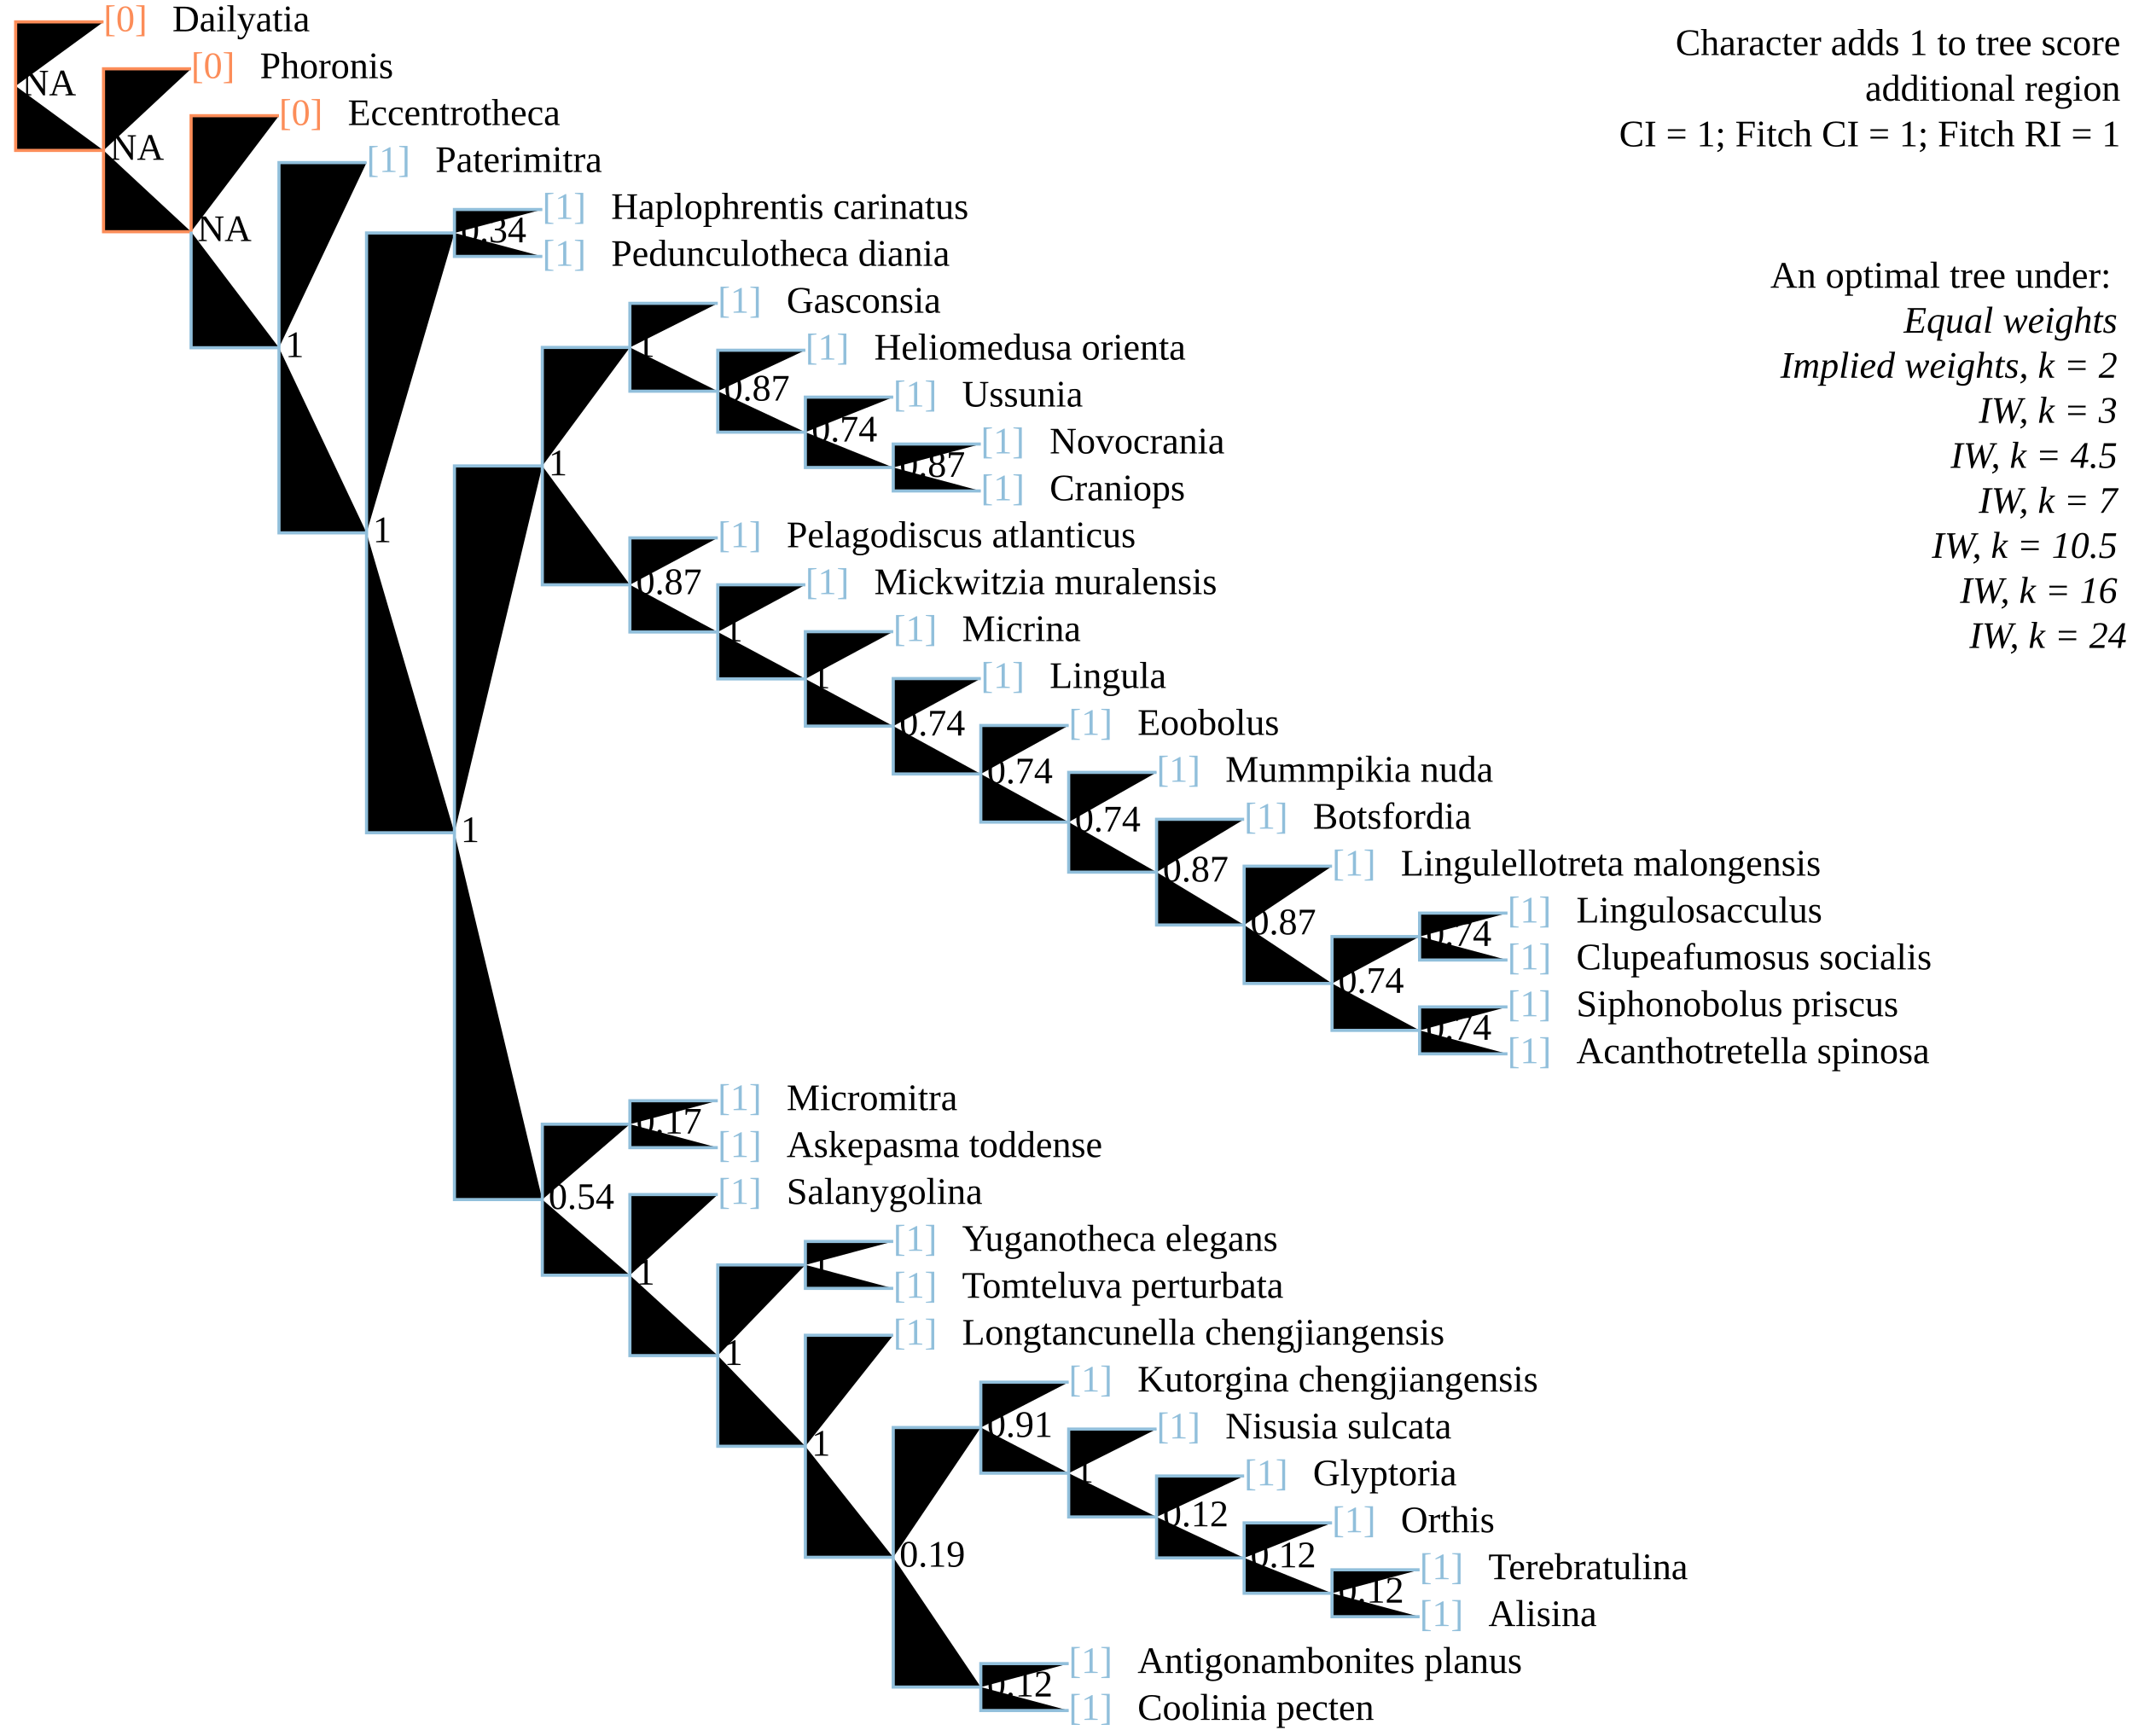
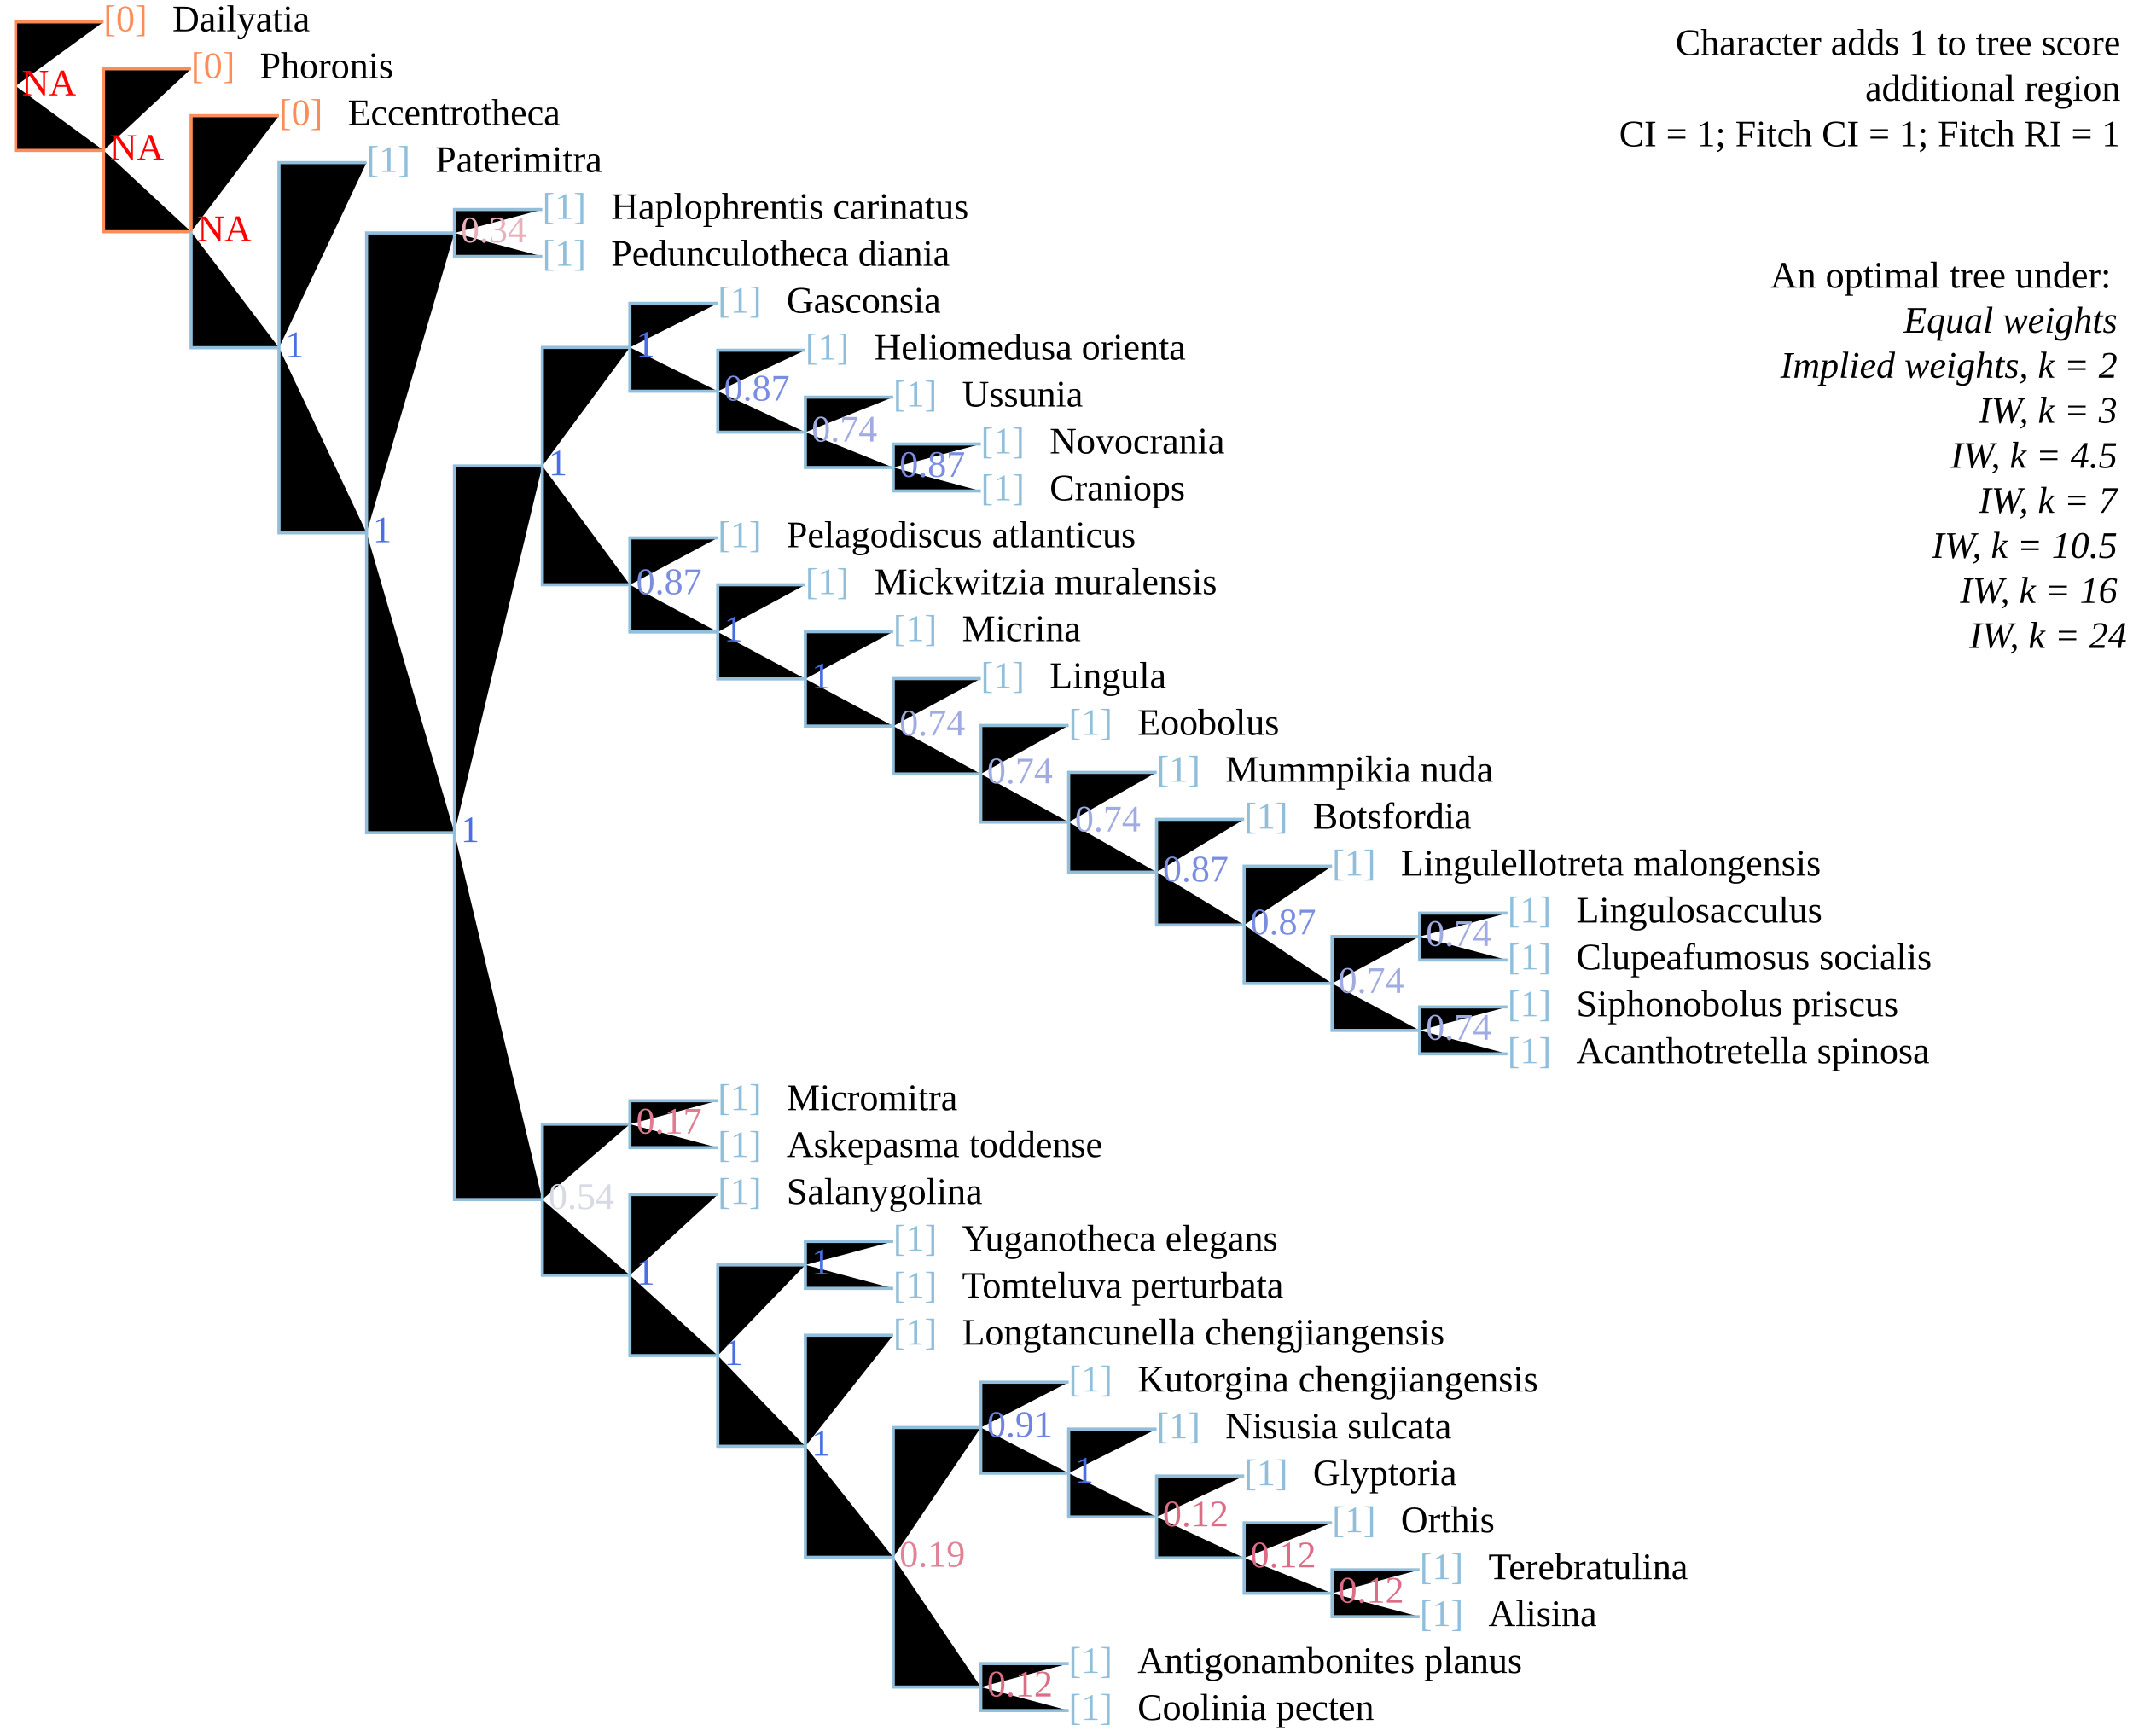
<svg xmlns="http://www.w3.org/2000/svg" version="1.1" width="682" height="555" class="tree" char="2">
  <text x="678" y="17.6" text-anchor="end" class="stepsLabel">Character adds <tspan class="score">1</tspan> to tree score</text>
  <text x="678" y="32.2" text-anchor="end" class="stepsLabel">
    <tspan class="score" /> additional region</text>
  <text x="678" y="46.8" text-anchor="end" class="stepsLabel">CI = 1; Fitch CI = 1; Fitch RI = 1</text>
  <text x="678" y="76" text-anchor="end" class="stepsLabel">
    <tspan dy="16">An optimal tree under:</tspan>
    <tspan x="680" style="font-style:italic" class="thisAn" dy="1.2em">Equal weights</tspan>
    <tspan x="680" style="font-style:italic" class="notThisAn" dy="1.2em">Implied weights, k = 2</tspan>
    <tspan x="680" style="font-style:italic" class="notThisAn" dy="1.2em">IW, k = 3</tspan>
    <tspan x="680" style="font-style:italic" class="notThisAn" dy="1.2em">IW, k = 4.5</tspan>
    <tspan x="680" style="font-style:italic" class="notThisAn" dy="1.2em">IW, k = 7</tspan>
    <tspan x="680" style="font-style:italic" class="notThisAn" dy="1.2em">IW, k = 10.5</tspan>
    <tspan x="680" style="font-style:italic" class="notThisAn" dy="1.2em">IW, k = 16</tspan>
    <tspan x="680" style="font-style:italic" class="notThisAn" dy="1.2em">IW, k = 24</tspan>
  </text>
  <text x="33.1" y="10" fill="#fc8d59" class="flag">[0]</text>
  <text x="55.1" y="10" class="taxonLabel">Dailyatia</text>
  <text x="89.2" y="40" fill="#fc8d59" class="flag">[0]</text>
  <text x="111.2" y="40" class="taxonLabel">Eccentrotheca</text>
  <text x="61.1" y="25" fill="#fc8d59" class="flag">[0]</text>
  <text x="83.1" y="25" class="taxonLabel">Phoronis</text>
  <text x="117.2" y="55" fill="#91bfdb" class="flag">[1]</text>
  <text x="139.2" y="55" class="taxonLabel">Paterimitra</text>
  <text x="173.4" y="85" fill="#91bfdb" class="flag">[1]</text>
  <text x="195.4" y="85" class="taxonLabel">Pedunculotheca diania</text>
  <text x="173.4" y="70" fill="#91bfdb" class="flag">[1]</text>
  <text x="195.4" y="70" class="taxonLabel">Haplophrentis carinatus</text>
  <text x="229.5" y="100" fill="#91bfdb" class="flag">[1]</text>
  <text x="251.5" y="100" class="taxonLabel">Gasconsia</text>
  <text x="257.5" y="115" fill="#91bfdb" class="flag">[1]</text>
  <text x="279.5" y="115" class="taxonLabel">Heliomedusa orienta</text>
  <text x="285.6" y="130" fill="#91bfdb" class="flag">[1]</text>
  <text x="307.6" y="130" class="taxonLabel">Ussunia</text>
  <text x="313.6" y="160" fill="#91bfdb" class="flag">[1]</text>
  <text x="335.6" y="160" class="taxonLabel">Craniops</text>
  <text x="313.6" y="145" fill="#91bfdb" class="flag">[1]</text>
  <text x="335.6" y="145" class="taxonLabel">Novocrania</text>
  <text x="229.5" y="175" fill="#91bfdb" class="flag">[1]</text>
  <text x="251.5" y="175" class="taxonLabel">Pelagodiscus atlanticus</text>
  <text x="257.5" y="190" fill="#91bfdb" class="flag">[1]</text>
  <text x="279.5" y="190" class="taxonLabel">Mickwitzia muralensis</text>
  <text x="285.6" y="205" fill="#91bfdb" class="flag">[1]</text>
  <text x="307.6" y="205" class="taxonLabel">Micrina</text>
  <text x="313.6" y="220" fill="#91bfdb" class="flag">[1]</text>
  <text x="335.6" y="220" class="taxonLabel">Lingula</text>
  <text x="341.7" y="235" fill="#91bfdb" class="flag">[1]</text>
  <text x="363.7" y="235" class="taxonLabel">Eoobolus</text>
  <text x="369.8" y="250" fill="#91bfdb" class="flag">[1]</text>
  <text x="391.8" y="250" class="taxonLabel">Mummpikia nuda</text>
  <text x="397.8" y="265" fill="#91bfdb" class="flag">[1]</text>
  <text x="419.8" y="265" class="taxonLabel">Botsfordia</text>
  <text x="482" y="295" fill="#91bfdb" class="flag">[1]</text>
  <text x="504" y="295" class="taxonLabel">Lingulosacculus</text>
  <text x="425.9" y="280" fill="#91bfdb" class="flag">[1]</text>
  <text x="447.9" y="280" class="taxonLabel">Lingulellotreta malongensis</text>
  <text x="482" y="310" fill="#91bfdb" class="flag">[1]</text>
  <text x="504" y="310" class="taxonLabel">Clupeafumosus socialis</text>
  <text x="482" y="340" fill="#91bfdb" class="flag">[1]</text>
  <text x="504" y="340" class="taxonLabel">Acanthotretella spinosa</text>
  <text x="482" y="325" fill="#91bfdb" class="flag">[1]</text>
  <text x="504" y="325" class="taxonLabel">Siphonobolus priscus</text>
  <text x="229.5" y="370" fill="#91bfdb" class="flag">[1]</text>
  <text x="251.5" y="370" class="taxonLabel">Askepasma toddense</text>
  <text x="229.5" y="355" fill="#91bfdb" class="flag">[1]</text>
  <text x="251.5" y="355" class="taxonLabel">Micromitra</text>
  <text x="229.5" y="385" fill="#91bfdb" class="flag">[1]</text>
  <text x="251.5" y="385" class="taxonLabel">Salanygolina</text>
  <text x="285.6" y="415" fill="#91bfdb" class="flag">[1]</text>
  <text x="307.6" y="415" class="taxonLabel">Tomteluva perturbata</text>
  <text x="285.6" y="400" fill="#91bfdb" class="flag">[1]</text>
  <text x="307.6" y="400" class="taxonLabel">Yuganotheca elegans</text>
  <text x="341.7" y="445" fill="#91bfdb" class="flag">[1]</text>
  <text x="363.7" y="445" class="taxonLabel">Kutorgina chengjiangensis</text>
  <text x="369.8" y="460" fill="#91bfdb" class="flag">[1]</text>
  <text x="391.8" y="460" class="taxonLabel">Nisusia sulcata</text>
  <text x="397.8" y="475" fill="#91bfdb" class="flag">[1]</text>
  <text x="419.8" y="475" class="taxonLabel">Glyptoria</text>
  <text x="285.6" y="430" fill="#91bfdb" class="flag">[1]</text>
  <text x="307.6" y="430" class="taxonLabel">Longtancunella chengjiangensis</text>
  <text x="453.9" y="520" fill="#91bfdb" class="flag">[1]</text>
  <text x="475.9" y="520" class="taxonLabel">Alisina</text>
  <text x="425.9" y="490" fill="#91bfdb" class="flag">[1]</text>
  <text x="447.9" y="490" class="taxonLabel">Orthis</text>
  <text x="453.9" y="505" fill="#91bfdb" class="flag">[1]</text>
  <text x="475.9" y="505" class="taxonLabel">Terebratulina</text>
  <text x="341.7" y="550" fill="#91bfdb" class="flag">[1]</text>
  <text x="363.7" y="550" class="taxonLabel">Coolinia pecten</text>
  <text x="341.7" y="535" fill="#91bfdb" class="flag">[1]</text>
  <text x="363.7" y="535" class="taxonLabel">Antigonambonites planus</text>
  <path d="M5,27.5V7H33.1M5,27.5V48.1H33.1M33.1,48.1V22H61.1M33.1,48.1V74.1H61.1M61.1,74.1V37H89.2" stroke="#fc8d59" />
  <path d="M61.1,74.1V111.2H89.2M89.2,111.2V52H117.2M89.2,111.2V170.4H117.2M117.2,170.4V74.5H145.3M145.3,74.5V67H173.4M145.3,74.5V82H173.4M117.2,170.4V266.3H145.3M145.3,266.3V149H173.4M173.4,149V111.1H201.4M201.4,111.1V97H229.5M201.4,111.1V125.1H229.5M229.5,125.1V112H257.5M229.5,125.1V138.2H257.5M257.5,138.2V127H285.6M257.5,138.2V149.5H285.6M285.6,149.5V142H313.6M285.6,149.5V157H313.6M173.4,149V187H201.4M201.4,187V172H229.5M201.4,187V202.1H229.5M229.5,202.1V187H257.5M229.5,202.1V217.1H257.5M257.5,217.1V202H285.6M257.5,217.1V232.2H285.6M285.6,232.2V217H313.6M285.6,232.2V247.5H313.6M313.6,247.5V232H341.7M313.6,247.5V262.9H341.7M341.7,262.9V247H369.8M341.7,262.9V278.9H369.8M369.8,278.9V262H397.8M369.8,278.9V295.8H397.8M397.8,295.8V277H425.9M397.8,295.8V314.5H425.9M425.9,314.5V299.5H453.9M453.9,299.5V292H482M453.9,299.5V307H482M425.9,314.5V329.5H453.9M453.9,329.5V322H482M453.9,329.5V337H482M145.3,266.3V383.6H173.4M173.4,383.6V359.5H201.4M201.4,359.5V352H229.5M201.4,359.5V367H229.5M173.4,383.6V407.8H201.4M201.4,407.8V382H229.5M201.4,407.8V433.5H229.5M229.5,433.5V404.5H257.5M257.5,404.5V397H285.6M257.5,404.5V412H285.6M229.5,433.5V462.5H257.5M257.5,462.5V427H285.6M257.5,462.5V498H285.6M285.6,498V456.5H313.6M313.6,456.5V442H341.7M313.6,456.5V471.1H341.7M341.7,471.1V457H369.8M341.7,471.1V485.1H369.8M369.8,485.1V472H397.8M369.8,485.1V498.2H397.8M397.8,498.2V487H425.9M397.8,498.2V509.5H425.9M425.9,509.5V502H453.9M425.9,509.5V517H453.9M285.6,498V539.5H313.6M313.6,539.5V532H341.7M313.6,539.5V547H341.7" stroke="#91bfdb" />
-   <text x="7" y="30.5" class="node">NA</text>
-   <text x="35.1" y="51.1" class="node">NA</text>
-   <text x="63.1" y="77.1" class="node">NA</text>
-   <text x="91.2" y="114.2" class="node">1</text>
-   <text x="119.2" y="173.4" class="node">1</text>
-   <text x="147.3" y="77.5" class="node">0.34</text>
-   <text x="147.3" y="269.3" class="node">1</text>
-   <text x="175.4" y="152" class="node">1</text>
-   <text x="203.4" y="114.1" class="node">1</text>
-   <text x="231.5" y="128.1" class="node">0.87</text>
-   <text x="259.5" y="141.2" class="node">0.74</text>
-   <text x="287.6" y="152.5" class="node">0.87</text>
-   <text x="203.4" y="190" class="node">0.87</text>
-   <text x="231.5" y="205.1" class="node">1</text>
-   <text x="259.5" y="220.1" class="node">1</text>
-   <text x="287.6" y="235.2" class="node">0.74</text>
-   <text x="315.6" y="250.5" class="node">0.74</text>
-   <text x="343.7" y="265.9" class="node">0.74</text>
-   <text x="371.8" y="281.9" class="node">0.87</text>
-   <text x="399.8" y="298.8" class="node">0.87</text>
-   <text x="427.9" y="317.5" class="node">0.74</text>
-   <text x="455.9" y="302.5" class="node">0.74</text>
-   <text x="455.9" y="332.5" class="node">0.74</text>
-   <text x="175.4" y="386.6" class="node">0.54</text>
-   <text x="203.4" y="362.5" class="node">0.17</text>
-   <text x="203.4" y="410.8" class="node">1</text>
-   <text x="231.5" y="436.5" class="node">1</text>
-   <text x="259.5" y="407.5" class="node">1</text>
-   <text x="259.5" y="465.5" class="node">1</text>
-   <text x="287.6" y="501" class="node">0.19</text>
-   <text x="315.6" y="459.5" class="node">0.91</text>
-   <text x="343.7" y="474.1" class="node">1</text>
-   <text x="371.8" y="488.1" class="node">0.12</text>
-   <text x="399.8" y="501.2" class="node">0.12</text>
-   <text x="427.9" y="512.5" class="node">0.12</text>
-   <text x="315.6" y="542.5" class="node">0.12</text>
+   <text x="7" y="30.5" class="node" fill="red">NA</text>
+   <text x="35.1" y="51.1" class="node" fill="red">NA</text>
+   <text x="63.1" y="77.1" class="node" fill="red">NA</text>
+   <text x="91.2" y="114.2" class="node" fill="#4A6FE3">1</text>
+   <text x="119.2" y="173.4" class="node" fill="#4A6FE3">1</text>
+   <text x="147.3" y="77.5" class="node" fill="#E6B1BB">0.34</text>
+   <text x="147.3" y="269.3" class="node" fill="#4A6FE3">1</text>
+   <text x="175.4" y="152" class="node" fill="#4A6FE3">1</text>
+   <text x="203.4" y="114.1" class="node" fill="#4A6FE3">1</text>
+   <text x="231.5" y="128.1" class="node" fill="#7A8DE1">0.87</text>
+   <text x="259.5" y="141.2" class="node" fill="#A0ABE2">0.74</text>
+   <text x="287.6" y="152.5" class="node" fill="#7A8DE1">0.87</text>
+   <text x="203.4" y="190" class="node" fill="#7A8DE1">0.87</text>
+   <text x="231.5" y="205.1" class="node" fill="#4A6FE3">1</text>
+   <text x="259.5" y="220.1" class="node" fill="#4A6FE3">1</text>
+   <text x="287.6" y="235.2" class="node" fill="#A0ABE2">0.74</text>
+   <text x="315.6" y="250.5" class="node" fill="#A0ABE2">0.74</text>
+   <text x="343.7" y="265.9" class="node" fill="#A0ABE2">0.74</text>
+   <text x="371.8" y="281.9" class="node" fill="#7A8DE1">0.87</text>
+   <text x="399.8" y="298.8" class="node" fill="#7A8DE1">0.87</text>
+   <text x="427.9" y="317.5" class="node" fill="#A0ABE2">0.74</text>
+   <text x="455.9" y="302.5" class="node" fill="#A0ABE2">0.74</text>
+   <text x="455.9" y="332.5" class="node" fill="#A0ABE2">0.74</text>
+   <text x="175.4" y="386.6" class="node" fill="#D7D9E3">0.54</text>
+   <text x="203.4" y="362.5" class="node" fill="#E07C92">0.17</text>
+   <text x="203.4" y="410.8" class="node" fill="#4A6FE3">1</text>
+   <text x="231.5" y="436.5" class="node" fill="#4A6FE3">1</text>
+   <text x="259.5" y="407.5" class="node" fill="#4A6FE3">1</text>
+   <text x="259.5" y="465.5" class="node" fill="#4A6FE3">1</text>
+   <text x="287.6" y="501" class="node" fill="#E18297">0.19</text>
+   <text x="315.6" y="459.5" class="node" fill="#6D84E1">0.91</text>
+   <text x="343.7" y="474.1" class="node" fill="#4A6FE3">1</text>
+   <text x="371.8" y="488.1" class="node" fill="#DD6C86">0.12</text>
+   <text x="399.8" y="501.2" class="node" fill="#DD6C86">0.12</text>
+   <text x="427.9" y="512.5" class="node" fill="#DD6C86">0.12</text>
+   <text x="315.6" y="542.5" class="node" fill="#DD6C86">0.12</text>
</svg>
